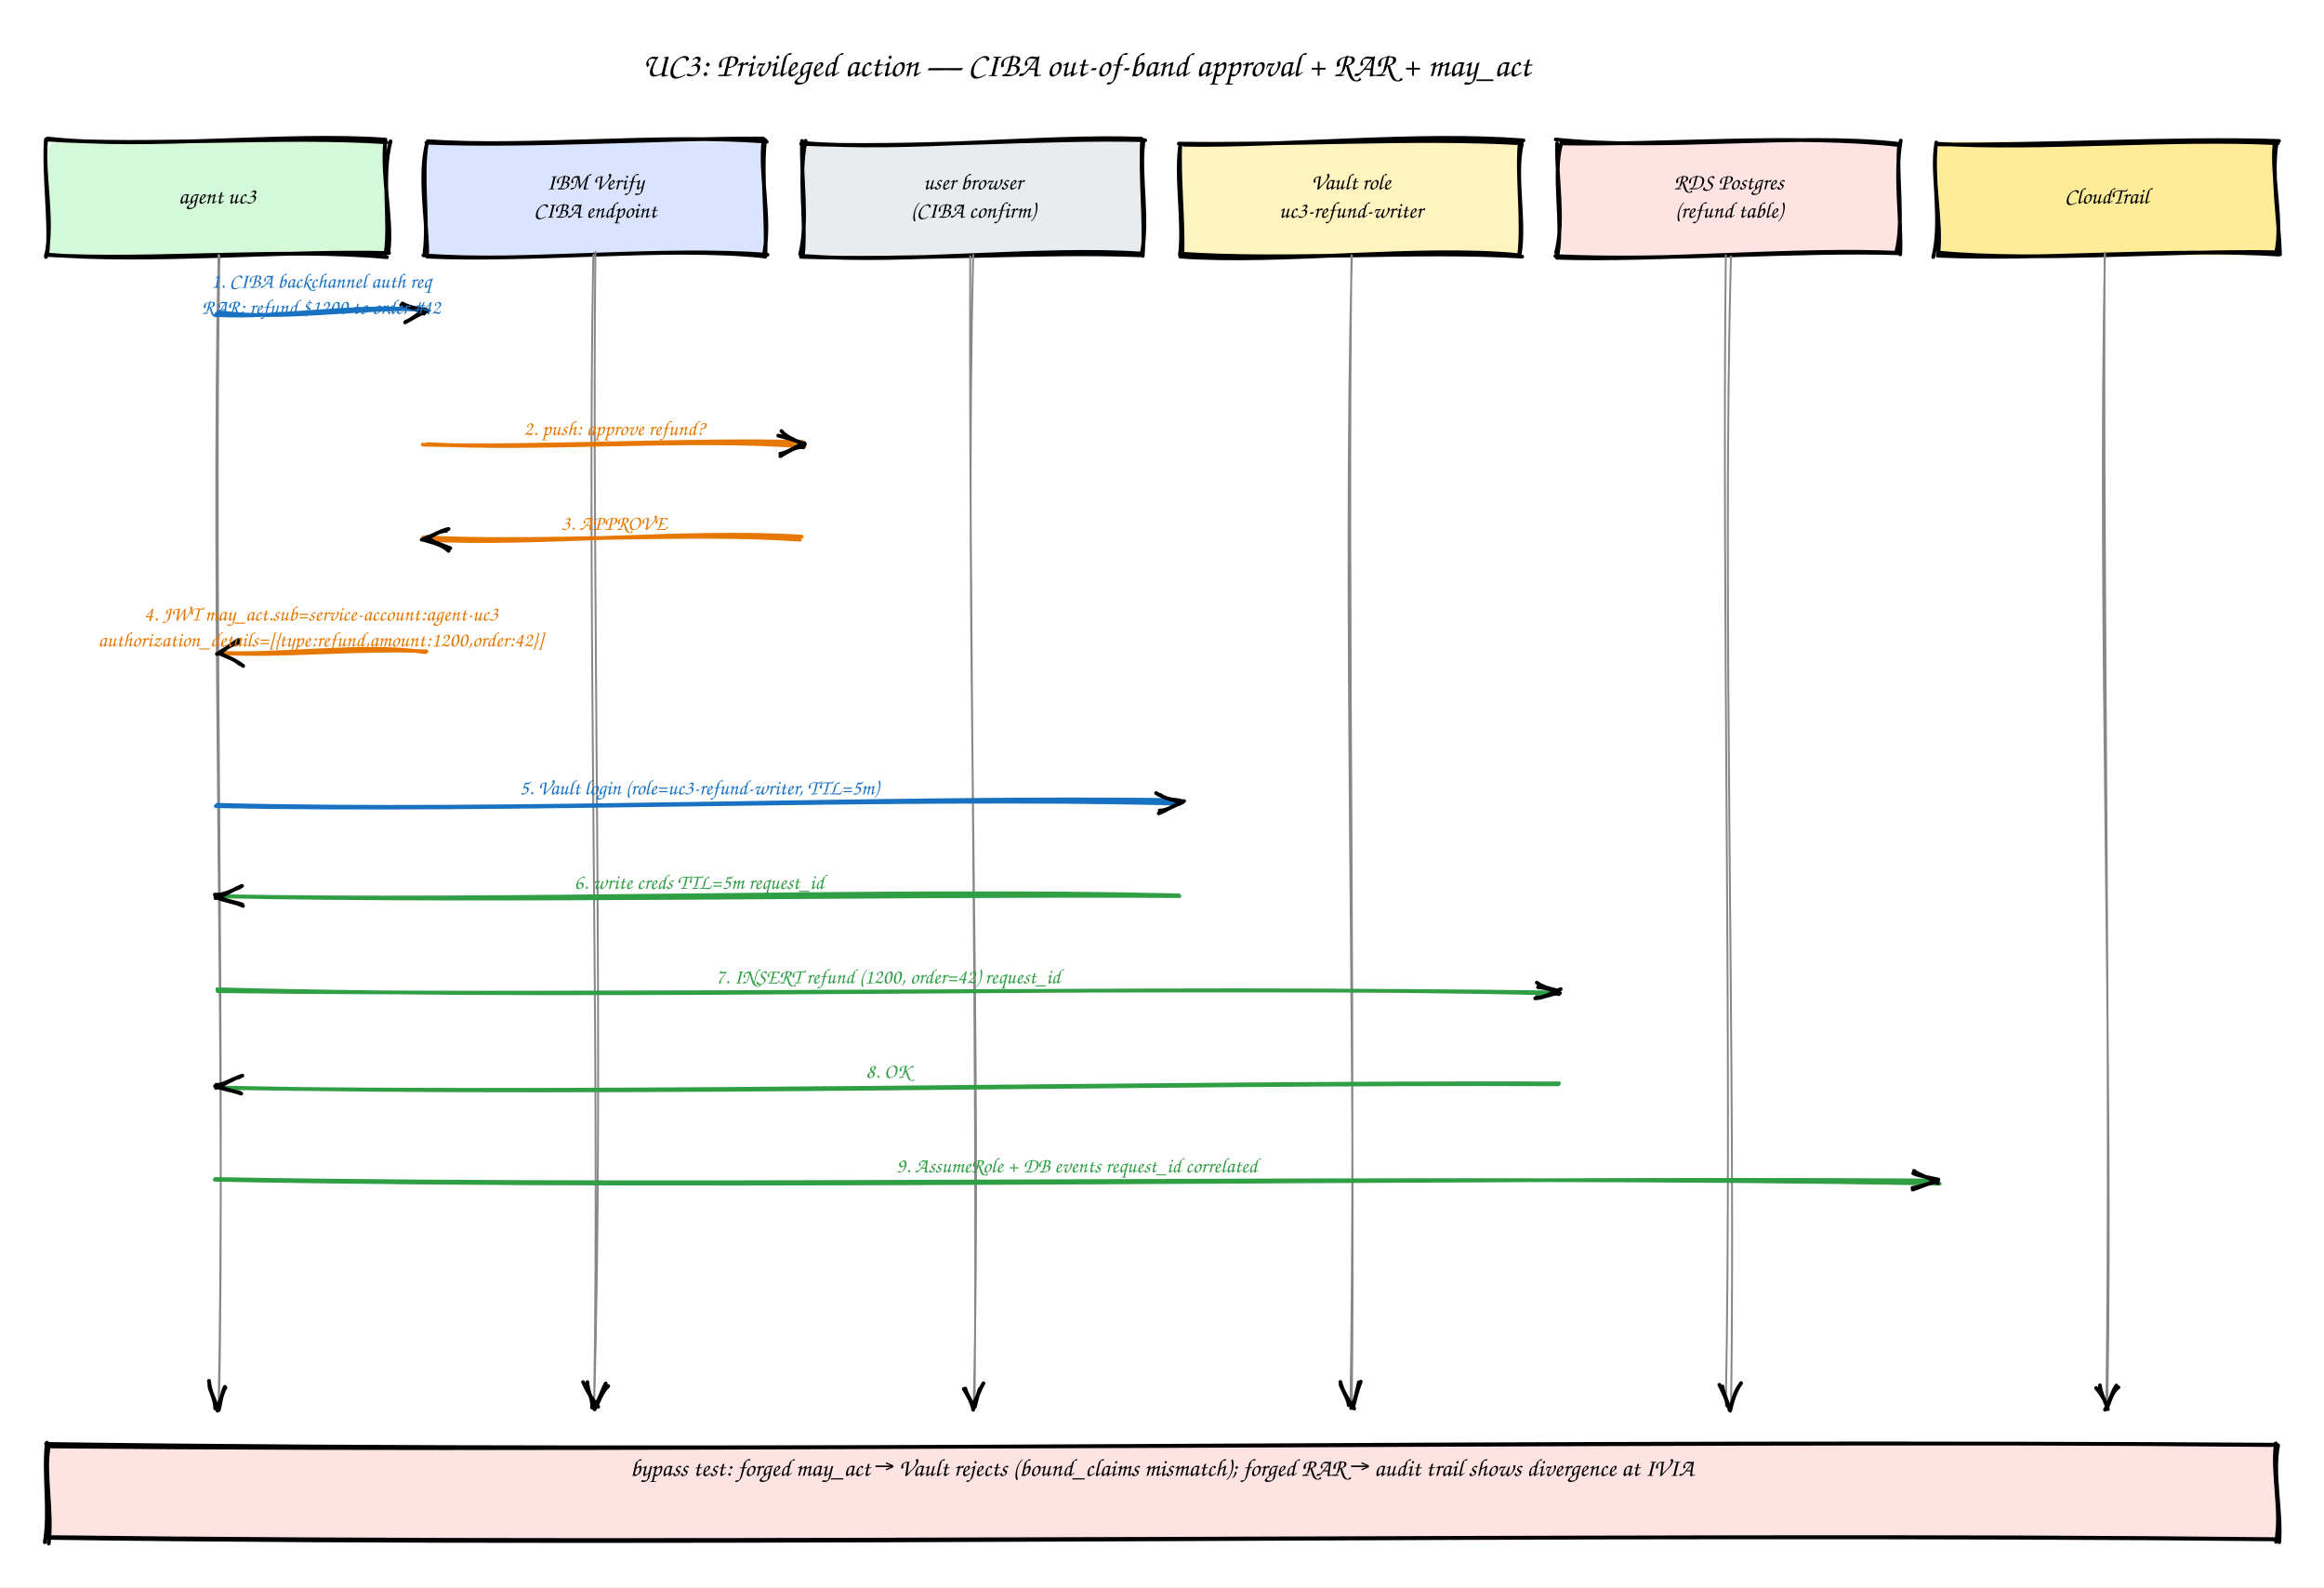
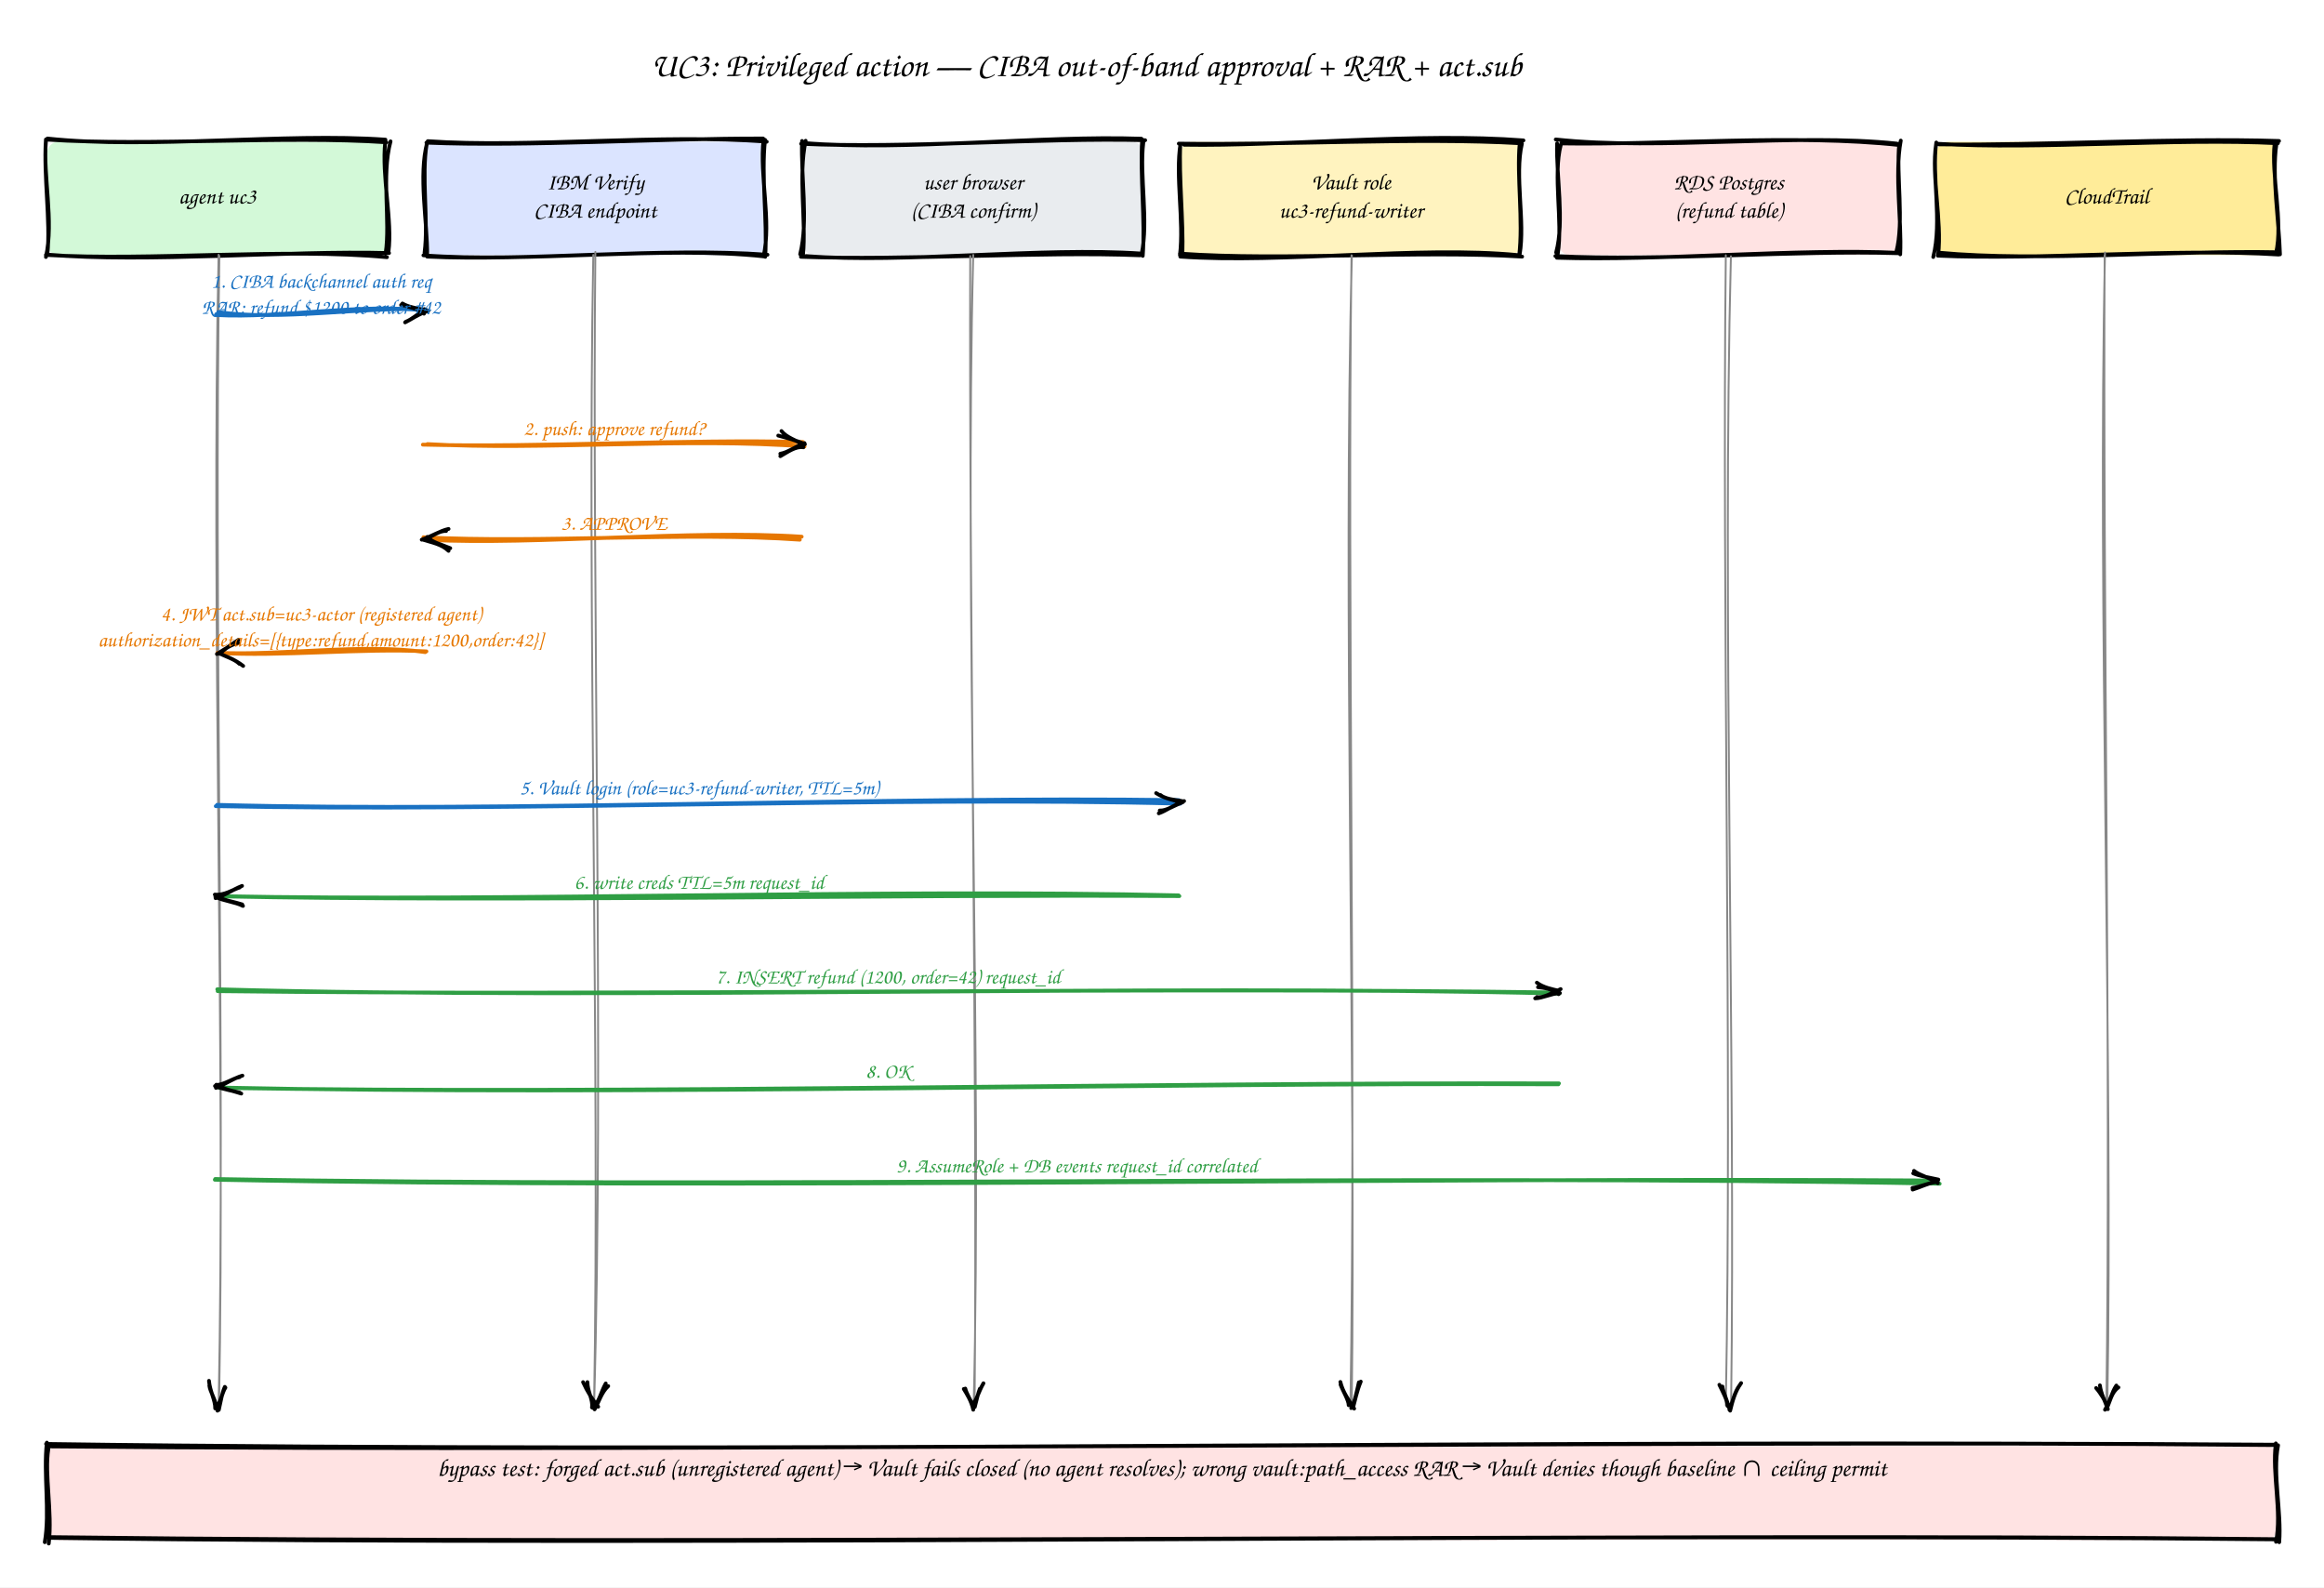
<svg xmlns="http://www.w3.org/2000/svg" viewBox="15 -5 1230 840" width="1230" height="840">
  <rect x="15" y="-5" width="1230" height="840" fill="#ffffff" />
  <rect x="40" y="70" width="180" height="60" rx="6" ry="6" fill="#d3f9d8" stroke="none" />
  <path d="M 40.1 68.3 C 94.0 74.1, 166.0 65.1, 219.0 68.9 M 40.1 68.9 C 94.0 72.4, 166.0 66.7, 219.5 70.3 M 218.9 70.0 C 216.9 88.0, 222.8 112.0, 220.6 128.2 M 221.7 69.8 C 216.8 88.0, 221.7 112.0, 219.1 129.1 M 219.8 131.1 C 166.0 126.1, 94.0 133.2, 39.3 129.9 M 220.9 128.9 C 166.0 127.4, 94.0 134.3, 39.5 129.7 M 40.1 129.3 C 41.8 112.0, 38.0 88.0, 39.3 68.8 M 39.3 131.0 C 43.6 112.0, 37.7 88.0, 39.3 69.9" fill="none" stroke="#000000" stroke-width="2" stroke-linecap="round" stroke-linejoin="round" />
  <rect x="240" y="70" width="180" height="60" rx="6" ry="6" fill="#dbe4ff" stroke="none" />
  <path d="M 240.7 70.5 C 294.0 72.7, 366.0 68.1, 418.9 68.3 M 241.4 69.7 C 294.0 73.4, 366.0 65.6, 420.8 70.0 M 419.9 69.0 C 417.8 88.0, 421.2 112.0, 420.0 130.9 M 419.1 68.9 C 416.9 88.0, 423.4 112.0, 419.1 130.7 M 421.2 129.8 C 366.0 125.7, 294.0 133.4, 241.1 130.8 M 419.6 130.7 C 366.0 124.9, 294.0 134.3, 239.1 130.1 M 239.7 128.7 C 241.9 112.0, 237.9 88.0, 240.9 70.8 M 241.1 130.4 C 241.2 112.0, 236.4 88.0, 241.1 70.4" fill="none" stroke="#000000" stroke-width="2" stroke-linecap="round" stroke-linejoin="round" />
  <rect x="440" y="70" width="180" height="60" rx="6" ry="6" fill="#e9ecef" stroke="none" />
  <path d="M 440.8 70.7 C 494.0 75.1, 566.0 66.5, 619.1 68.4 M 439.0 71.1 C 494.0 73.7, 566.0 67.8, 621.1 69.2 M 619.5 68.8 C 618.3 88.0, 621.2 112.0, 619.8 130.4 M 620.1 70.4 C 618.0 88.0, 623.0 112.0, 619.2 129.5 M 618.4 130.1 C 566.0 128.0, 494.0 132.9, 438.9 130.9 M 619.4 129.2 C 566.0 125.5, 494.0 134.6, 441.6 130.5 M 438.5 129.5 C 442.9 112.0, 438.8 88.0, 439.5 69.6 M 440.0 129.8 C 441.7 112.0, 437.4 88.0, 441.4 69.5" fill="none" stroke="#000000" stroke-width="2" stroke-linecap="round" stroke-linejoin="round" />
  <rect x="640" y="70" width="180" height="60" rx="6" ry="6" fill="#fff3bf" stroke="none" />
  <path d="M 638.9 71.0 C 694.0 71.9, 766.0 67.7, 819.5 70.8 M 641.7 71.6 C 694.0 72.5, 766.0 65.0, 821.3 69.3 M 819.3 71.2 C 817.7 88.0, 821.3 112.0, 819.0 130.6 M 820.5 71.0 C 816.5 88.0, 822.3 112.0, 819.3 129.7 M 818.4 130.0 C 766.0 124.9, 694.0 134.6, 639.7 130.8 M 820.6 130.8 C 766.0 127.4, 694.0 133.1, 639.5 129.2 M 639.5 130.0 C 641.7 112.0, 637.0 88.0, 639.8 71.0 M 640.8 129.7 C 641.4 112.0, 638.8 88.0, 639.7 71.1" fill="none" stroke="#000000" stroke-width="2" stroke-linecap="round" stroke-linejoin="round" />
  <rect x="840" y="70" width="180" height="60" rx="6" ry="6" fill="#ffe3e3" stroke="none" />
  <path d="M 838.4 68.8 C 894.0 74.8, 966.0 65.3, 1019.0 71.0 M 841.3 70.9 C 894.0 71.8, 966.0 65.8, 1020.6 71.8 M 1020.2 71.0 C 1018.5 88.0, 1022.9 112.0, 1018.6 128.5 M 1021.0 69.4 C 1017.6 88.0, 1021.6 112.0, 1020.7 129.6 M 1019.5 129.0 C 966.0 127.3, 894.0 133.3, 838.2 130.5 M 1020.1 128.8 C 966.0 126.3, 894.0 133.2, 839.0 131.4 M 838.6 128.6 C 843.1 112.0, 838.6 88.0, 839.1 70.9 M 839.5 129.1 C 842.2 112.0, 836.8 88.0, 841.1 71.5" fill="none" stroke="#000000" stroke-width="2" stroke-linecap="round" stroke-linejoin="round" />
  <rect x="1040" y="70" width="180" height="60" rx="6" ry="6" fill="#ffec99" stroke="none" />
  <path d="M 1040.8 71.1 C 1094.0 74.3, 1166.0 68.0, 1220.6 70.8 M 1041.2 71.4 C 1094.0 72.1, 1166.0 67.8, 1221.2 69.6 M 1218.9 70.6 C 1216.9 88.0, 1223.5 112.0, 1219.6 129.1 M 1219.8 71.4 C 1217.3 88.0, 1221.2 112.0, 1221.7 129.6 M 1221.0 128.5 C 1166.0 127.3, 1094.0 133.7, 1041.1 128.7 M 1221.0 129.7 C 1166.0 126.2, 1094.0 132.8, 1040.6 130.3 M 1038.2 131.0 C 1043.0 112.0, 1037.3 88.0, 1039.8 70.4 M 1040.8 129.8 C 1042.9 112.0, 1037.1 88.0, 1039.7 71.3" fill="none" stroke="#000000" stroke-width="2" stroke-linecap="round" stroke-linejoin="round" />
  <rect x="40" y="760" width="1180" height="50" rx="6" ry="6" fill="#ffe3e3" stroke="none" />
  <path d="M 39.4 759.1 C 394.0 764.1, 866.0 756.9, 1218.6 759.5 M 39.7 760.4 C 394.0 763.8, 866.0 756.4, 1218.8 759.7 M 1219.5 758.8 C 1217.4 775.0, 1222.8 795.0, 1219.6 810.9 M 1220.7 759.8 C 1217.7 775.0, 1222.6 795.0, 1221.3 811.1 M 1218.9 809.6 C 866.0 806.0, 394.0 812.8, 40.7 808.4 M 1220.3 809.5 C 866.0 805.6, 394.0 813.8, 40.8 808.8 M 38.7 811.1 C 41.5 795.0, 37.9 775.0, 39.8 758.4 M 40.8 811.8 C 42.8 795.0, 38.4 775.0, 40.6 761.7" fill="none" stroke="#000000" stroke-width="2" stroke-linecap="round" stroke-linejoin="round" />
  <path d="M 130.7 129.8 C 126.6 313.0, 134.4 557.0, 130.9 740.4 M 131.1 130.4 C 128.0 313.0, 134.3 557.0, 130.7 739.6" fill="none" stroke="#888888" stroke-width="1" stroke-linecap="round" />
  <path d="M 128.9 740.3 C 129.0 736.0, 126.1 731.3, 125.6 725.7 M 130.1 741.5 C 129.3 735.9, 126.1 731.4, 125.8 728.2 M 130.8 741.1 C 131.8 736.8, 132.6 731.7, 134.0 728.9 M 130.1 738.9 C 131.8 736.7, 132.7 731.7, 134.3 729.3" fill="none" stroke="#000000" stroke-width="2" stroke-linecap="round" />
  <path d="M 330.1 128.3 C 328.2 313.0, 334.8 557.0, 329.4 739.9 M 329.0 129.9 C 325.6 313.0, 332.6 557.0, 329.4 739.8" fill="none" stroke="#888888" stroke-width="1" stroke-linecap="round" />
  <path d="M 328.3 739.8 C 329.0 735.9, 325.9 731.2, 325.9 726.4 M 331.6 739.4 C 328.7 735.9, 325.8 731.3, 323.6 726.4 M 328.7 740.0 C 332.2 736.9, 333.0 731.7, 335.6 727.1 M 329.7 740.8 C 332.1 736.7, 333.3 731.8, 336.9 728.5" fill="none" stroke="#000000" stroke-width="2" stroke-linecap="round" />
  <path d="M 528.5 130.5 C 527.8 313.0, 532.5 557.0, 530.8 740.0 M 530.1 129.9 C 525.3 313.0, 534.9 557.0, 530.3 739.8" fill="none" stroke="#888888" stroke-width="1" stroke-linecap="round" />
  <path d="M 530.3 739.5 C 529.0 736.4, 526.4 732.2, 525.9 729.8 M 530.1 741.0 C 529.2 736.5, 526.5 732.3, 525.1 730.0 M 529.3 738.3 C 531.8 736.7, 532.8 731.6, 535.5 727.0 M 530.9 739.6 C 531.7 736.7, 532.8 731.6, 533.6 729.9" fill="none" stroke="#000000" stroke-width="2" stroke-linecap="round" />
  <path d="M 730.3 130.1 C 727.9 313.0, 732.8 557.0, 729.7 740.6 M 730.5 130.2 C 725.6 313.0, 732.8 557.0, 730.4 740.1" fill="none" stroke="#888888" stroke-width="1" stroke-linecap="round" />
  <path d="M 728.8 738.6 C 728.8 736.0, 725.8 731.2, 724.5 727.7 M 731.7 740.4 C 728.8 736.0, 725.6 731.4, 724.4 726.3 M 731.1 739.9 C 732.1 736.5, 733.1 731.1, 735.2 726.1 M 730.2 740.1 C 732.2 736.5, 733.1 731.1, 734.2 726.5" fill="none" stroke="#000000" stroke-width="2" stroke-linecap="round" />
  <path d="M 928.4 130.1 C 926.3 313.0, 931.8 557.0, 928.4 738.6 M 931.1 130.6 C 926.4 313.0, 933.7 557.0, 931.2 739.5" fill="none" stroke="#888888" stroke-width="1" stroke-linecap="round" />
  <path d="M 930.1 740.0 C 929.2 736.2, 926.9 731.5, 926.6 728.7 M 929.3 739.0 C 929.4 736.2, 926.7 731.4, 925.0 727.8 M 930.3 741.0 C 932.1 736.7, 933.1 731.3, 935.8 728.0 M 930.7 741.5 C 931.9 736.5, 933.3 731.3, 936.5 726.9" fill="none" stroke="#000000" stroke-width="2" stroke-linecap="round" />
  <path d="M 1129.1 128.6 C 1125.0 313.0, 1133.5 557.0, 1130.3 740.3 M 1128.9 130.1 C 1127.9 313.0, 1132.3 557.0, 1129.8 739.6" fill="none" stroke="#888888" stroke-width="1" stroke-linecap="round" />
  <path d="M 1130.2 739.0 C 1129.3 736.5, 1127.0 732.5, 1124.4 729.5 M 1130.6 740.7 C 1129.2 736.6, 1126.9 732.4, 1126.4 728.1 M 1129.1 741.0 C 1131.8 736.7, 1132.6 731.8, 1135.1 728.2 M 1130.0 740.3 C 1131.8 736.7, 1132.5 731.7, 1136.2 729.2" fill="none" stroke="#000000" stroke-width="2" stroke-linecap="round" />
  <path d="M 130.5 160.1 C 163.0 165.0, 207.0 157.2, 240.5 158.8 M 129.2 161.7 C 163.0 163.7, 207.0 155.1, 240.6 159.5" fill="none" stroke="#1971c2" stroke-width="2" stroke-linecap="round" />
  <path d="M 239.6 158.6 C 236.4 161.2, 232.6 164.2, 229.7 165.3 M 241.7 159.5 C 236.4 161.2, 232.4 164.2, 229.4 165.6 M 239.4 161.0 C 236.4 158.3, 231.1 157.3, 227.3 156.4 M 240.3 159.2 C 236.4 158.2, 231.1 157.6, 228.0 155.6" fill="none" stroke="#000000" stroke-width="2" stroke-linecap="round" />
  <path d="M 238.8 230.3 C 300.0 231.9, 380.0 227.2, 439.9 228.9 M 241.2 230.0 C 300.0 233.5, 380.0 226.5, 440.8 231.3" fill="none" stroke="#e67700" stroke-width="2" stroke-linecap="round" />
  <path d="M 440.8 229.5 C 436.2 231.2, 431.9 234.5, 428.0 235.1 M 440.2 231.7 C 436.2 231.0, 431.9 234.2, 428.0 236.4 M 440.4 230.5 C 436.4 227.9, 431.3 226.6, 428.6 223.1 M 441.0 230.1 C 436.6 228.0, 431.3 226.7, 426.9 225.5" fill="none" stroke="#000000" stroke-width="2" stroke-linecap="round" />
  <path d="M 438.3 280.6 C 380.0 276.4, 300.0 282.5, 239.1 279.3 M 439.3 279.0 C 380.0 275.1, 300.0 283.6, 241.4 280.7" fill="none" stroke="#e67700" stroke-width="2" stroke-linecap="round" />
  <path d="M 238.2 280.6 C 243.6 278.8, 247.8 275.9, 252.4 274.9 M 240.7 280.1 C 243.6 278.8, 247.8 275.7, 251.1 276.0 M 241.2 279.1 C 243.5 282.0, 248.7 283.1, 253.3 285.1 M 238.9 280.6 C 243.5 282.1, 248.7 282.9, 252.4 286.5" fill="none" stroke="#000000" stroke-width="2" stroke-linecap="round" />
  <path d="M 240.1 340.1 C 207.0 335.3, 163.0 342.1, 130.2 340.4 M 240.7 339.7 C 207.0 337.9, 163.0 342.6, 130.1 340.5" fill="none" stroke="#e67700" stroke-width="2" stroke-linecap="round" />
  <path d="M 129.8 341.1 C 133.7 338.7, 137.8 335.7, 141.1 335.4 M 131.2 341.0 C 133.7 338.6, 137.8 335.8, 141.2 333.6 M 131.1 340.6 C 133.6 342.2, 139.0 343.6, 141.7 346.3 M 130.8 340.6 C 133.6 342.1, 139.1 343.7, 143.7 347.4" fill="none" stroke="#000000" stroke-width="2" stroke-linecap="round" />
  <path d="M 129.9 420.9 C 283.0 424.9, 487.0 416.2, 638.9 418.4 M 129.2 421.6 C 283.0 424.9, 487.0 416.3, 639.7 420.3" fill="none" stroke="#1971c2" stroke-width="2" stroke-linecap="round" />
  <path d="M 641.0 419.5 C 636.3 421.3, 632.1 424.2, 628.8 423.9 M 641.7 418.9 C 636.2 421.0, 632.1 424.1, 628.3 425.4 M 639.3 419.4 C 636.6 418.4, 631.5 417.7, 626.9 414.7 M 640.6 418.9 C 636.5 418.3, 631.4 417.7, 629.2 415.7" fill="none" stroke="#000000" stroke-width="2" stroke-linecap="round" />
  <path d="M 638.8 468.8 C 487.0 465.1, 283.0 472.2, 130.8 469.2 M 639.2 469.2 C 487.0 468.2, 283.0 472.5, 129.6 469.3" fill="none" stroke="#2f9e44" stroke-width="2" stroke-linecap="round" />
  <path d="M 128.7 468.4 C 133.7 468.9, 137.9 465.9, 141.9 464.6 M 129.1 470.3 C 133.7 469.1, 137.8 465.9, 143.1 463.8 M 129.6 469.4 C 133.7 471.5, 139.3 472.3, 143.2 473.6 M 129.0 469.6 C 133.7 471.9, 139.2 472.2, 143.6 474.4" fill="none" stroke="#000000" stroke-width="2" stroke-linecap="round" />
  <path d="M 130.0 518.5 C 343.0 524.4, 627.0 515.5, 840.3 520.8 M 130.2 519.5 C 343.0 522.1, 627.0 517.1, 839.8 520.2" fill="none" stroke="#2f9e44" stroke-width="2" stroke-linecap="round" />
  <path d="M 841.0 518.4 C 836.2 520.6, 831.5 523.3, 828.4 522.6 M 840.6 520.5 C 836.2 520.7, 831.5 523.2, 827.5 523.3 M 840.0 519.3 C 836.7 518.5, 831.7 517.6, 828.4 515.0 M 839.9 521.1 C 836.7 518.2, 831.8 517.7, 829.0 517.4" fill="none" stroke="#000000" stroke-width="2" stroke-linecap="round" />
  <path d="M 840.1 568.3 C 627.0 567.6, 343.0 574.2, 131.0 570.7 M 839.8 568.8 C 627.0 567.8, 343.0 575.1, 131.4 570.5" fill="none" stroke="#2f9e44" stroke-width="2" stroke-linecap="round" />
  <path d="M 129.5 569.2 C 134.0 568.9, 138.4 565.5, 141.8 565.0 M 129.3 570.7 C 134.0 568.9, 138.5 565.6, 143.3 564.2 M 129.5 569.0 C 133.6 571.5, 138.9 572.4, 142.7 573.7 M 128.8 569.7 C 133.6 571.6, 139.0 572.4, 141.9 573.2" fill="none" stroke="#000000" stroke-width="2" stroke-linecap="round" />
  <path d="M 128.7 619.3 C 403.0 624.6, 767.0 617.8, 1040.3 619.7 M 128.9 618.9 C 403.0 623.8, 767.0 616.2, 1041.6 621.4" fill="none" stroke="#2f9e44" stroke-width="2" stroke-linecap="round" />
  <path d="M 1039.2 620.6 C 1036.0 620.9, 1031.2 623.3, 1027.3 624.5 M 1040.6 620.4 C 1036.0 620.7, 1031.3 623.2, 1027.2 623.6 M 1040.9 619.2 C 1036.4 618.2, 1030.8 617.3, 1027.6 615.9 M 1040.6 621.1 C 1036.4 618.1, 1030.9 617.0, 1028.0 614.6" fill="none" stroke="#000000" stroke-width="2" stroke-linecap="round" />
  <g font-family="Segoe Print, Comic Sans MS, Caveat, cursive" font-size="18" fill="#000000" text-anchor="middle">
-     <text x="590.0" y="35.3">UC3: Privileged action — CIBA out-of-band approval + RAR + may_act</text>
+     <text x="590.0" y="35.3">UC3: Privileged action — CIBA out-of-band approval + RAR + act.sub</text>
  </g>
  <g font-family="Segoe Print, Comic Sans MS, Caveat, cursive" font-size="12" fill="#000000" text-anchor="middle">
    <text x="130.0" y="102.7">agent uc3</text>
  </g>
  <g font-family="Segoe Print, Comic Sans MS, Caveat, cursive" font-size="12" fill="#000000" text-anchor="middle">
    <text x="330.0" y="95.2">IBM Verify</text>
    <text x="330.0" y="110.2">CIBA endpoint</text>
  </g>
  <g font-family="Segoe Print, Comic Sans MS, Caveat, cursive" font-size="12" fill="#000000" text-anchor="middle">
    <text x="530.0" y="95.2">user browser</text>
    <text x="530.0" y="110.2">(CIBA confirm)</text>
  </g>
  <g font-family="Segoe Print, Comic Sans MS, Caveat, cursive" font-size="12" fill="#000000" text-anchor="middle">
    <text x="730.0" y="95.2">Vault role</text>
    <text x="730.0" y="110.2">uc3-refund-writer</text>
  </g>
  <g font-family="Segoe Print, Comic Sans MS, Caveat, cursive" font-size="12" fill="#000000" text-anchor="middle">
    <text x="930.0" y="95.2">RDS Postgres</text>
    <text x="930.0" y="110.2">(refund table)</text>
  </g>
  <g font-family="Segoe Print, Comic Sans MS, Caveat, cursive" font-size="12" fill="#000000" text-anchor="middle">
    <text x="1130.0" y="102.7">CloudTrail</text>
  </g>
  <g font-family="Segoe Print, Comic Sans MS, Caveat, cursive" font-size="11" fill="#1971c2" text-anchor="middle">
    <text x="185.0" y="147.3">1. CIBA backchannel auth req</text>
    <text x="185.0" y="161.1">RAR: refund $1200 to order #42</text>
  </g>
  <g font-family="Segoe Print, Comic Sans MS, Caveat, cursive" font-size="11" fill="#e67700" text-anchor="middle">
    <text x="340.0" y="225.3">2. push: approve refund?</text>
  </g>
  <g font-family="Segoe Print, Comic Sans MS, Caveat, cursive" font-size="11" fill="#e67700" text-anchor="middle">
    <text x="340.0" y="275.4">3. APPROVE</text>
  </g>
  <g font-family="Segoe Print, Comic Sans MS, Caveat, cursive" font-size="11" fill="#e67700" text-anchor="middle">
-     <text x="185.0" y="323.4">4. JWT  may_act.sub=service-account:agent-uc3</text>
+     <text x="185.0" y="323.4">4. JWT  act.sub=uc3-actor (registered agent)</text>
    <text x="185.0" y="337.1">authorization_details=[{type:refund,amount:1200,order:42}]</text>
  </g>
  <g font-family="Segoe Print, Comic Sans MS, Caveat, cursive" font-size="11" fill="#1971c2" text-anchor="middle">
    <text x="385.0" y="415.4">5. Vault login (role=uc3-refund-writer, TTL=5m)</text>
  </g>
  <g font-family="Segoe Print, Comic Sans MS, Caveat, cursive" font-size="11" fill="#2f9e44" text-anchor="middle">
    <text x="385.0" y="465.4">6. write creds  TTL=5m  request_id</text>
  </g>
  <g font-family="Segoe Print, Comic Sans MS, Caveat, cursive" font-size="11" fill="#2f9e44" text-anchor="middle">
    <text x="485.0" y="515.4">7. INSERT refund (1200, order=42)  request_id</text>
  </g>
  <g font-family="Segoe Print, Comic Sans MS, Caveat, cursive" font-size="11" fill="#2f9e44" text-anchor="middle">
    <text x="485.0" y="565.4">8. OK</text>
  </g>
  <g font-family="Segoe Print, Comic Sans MS, Caveat, cursive" font-size="11" fill="#2f9e44" text-anchor="middle">
    <text x="585.0" y="615.4">9. AssumeRole + DB events  request_id correlated</text>
  </g>
  <g font-family="Segoe Print, Comic Sans MS, Caveat, cursive" font-size="13" fill="#000000" text-anchor="middle">
-     <text x="630.0" y="776.0">bypass test: forged may_act → Vault rejects (bound_claims mismatch); forged RAR → audit trail shows divergence at IVIA</text>
+     <text x="630.0" y="776.0">bypass test: forged act.sub (unregistered agent) → Vault fails closed (no agent resolves); wrong vault:path_access RAR → Vault denies though baseline ∩ ceiling permit</text>
  </g>
</svg>
